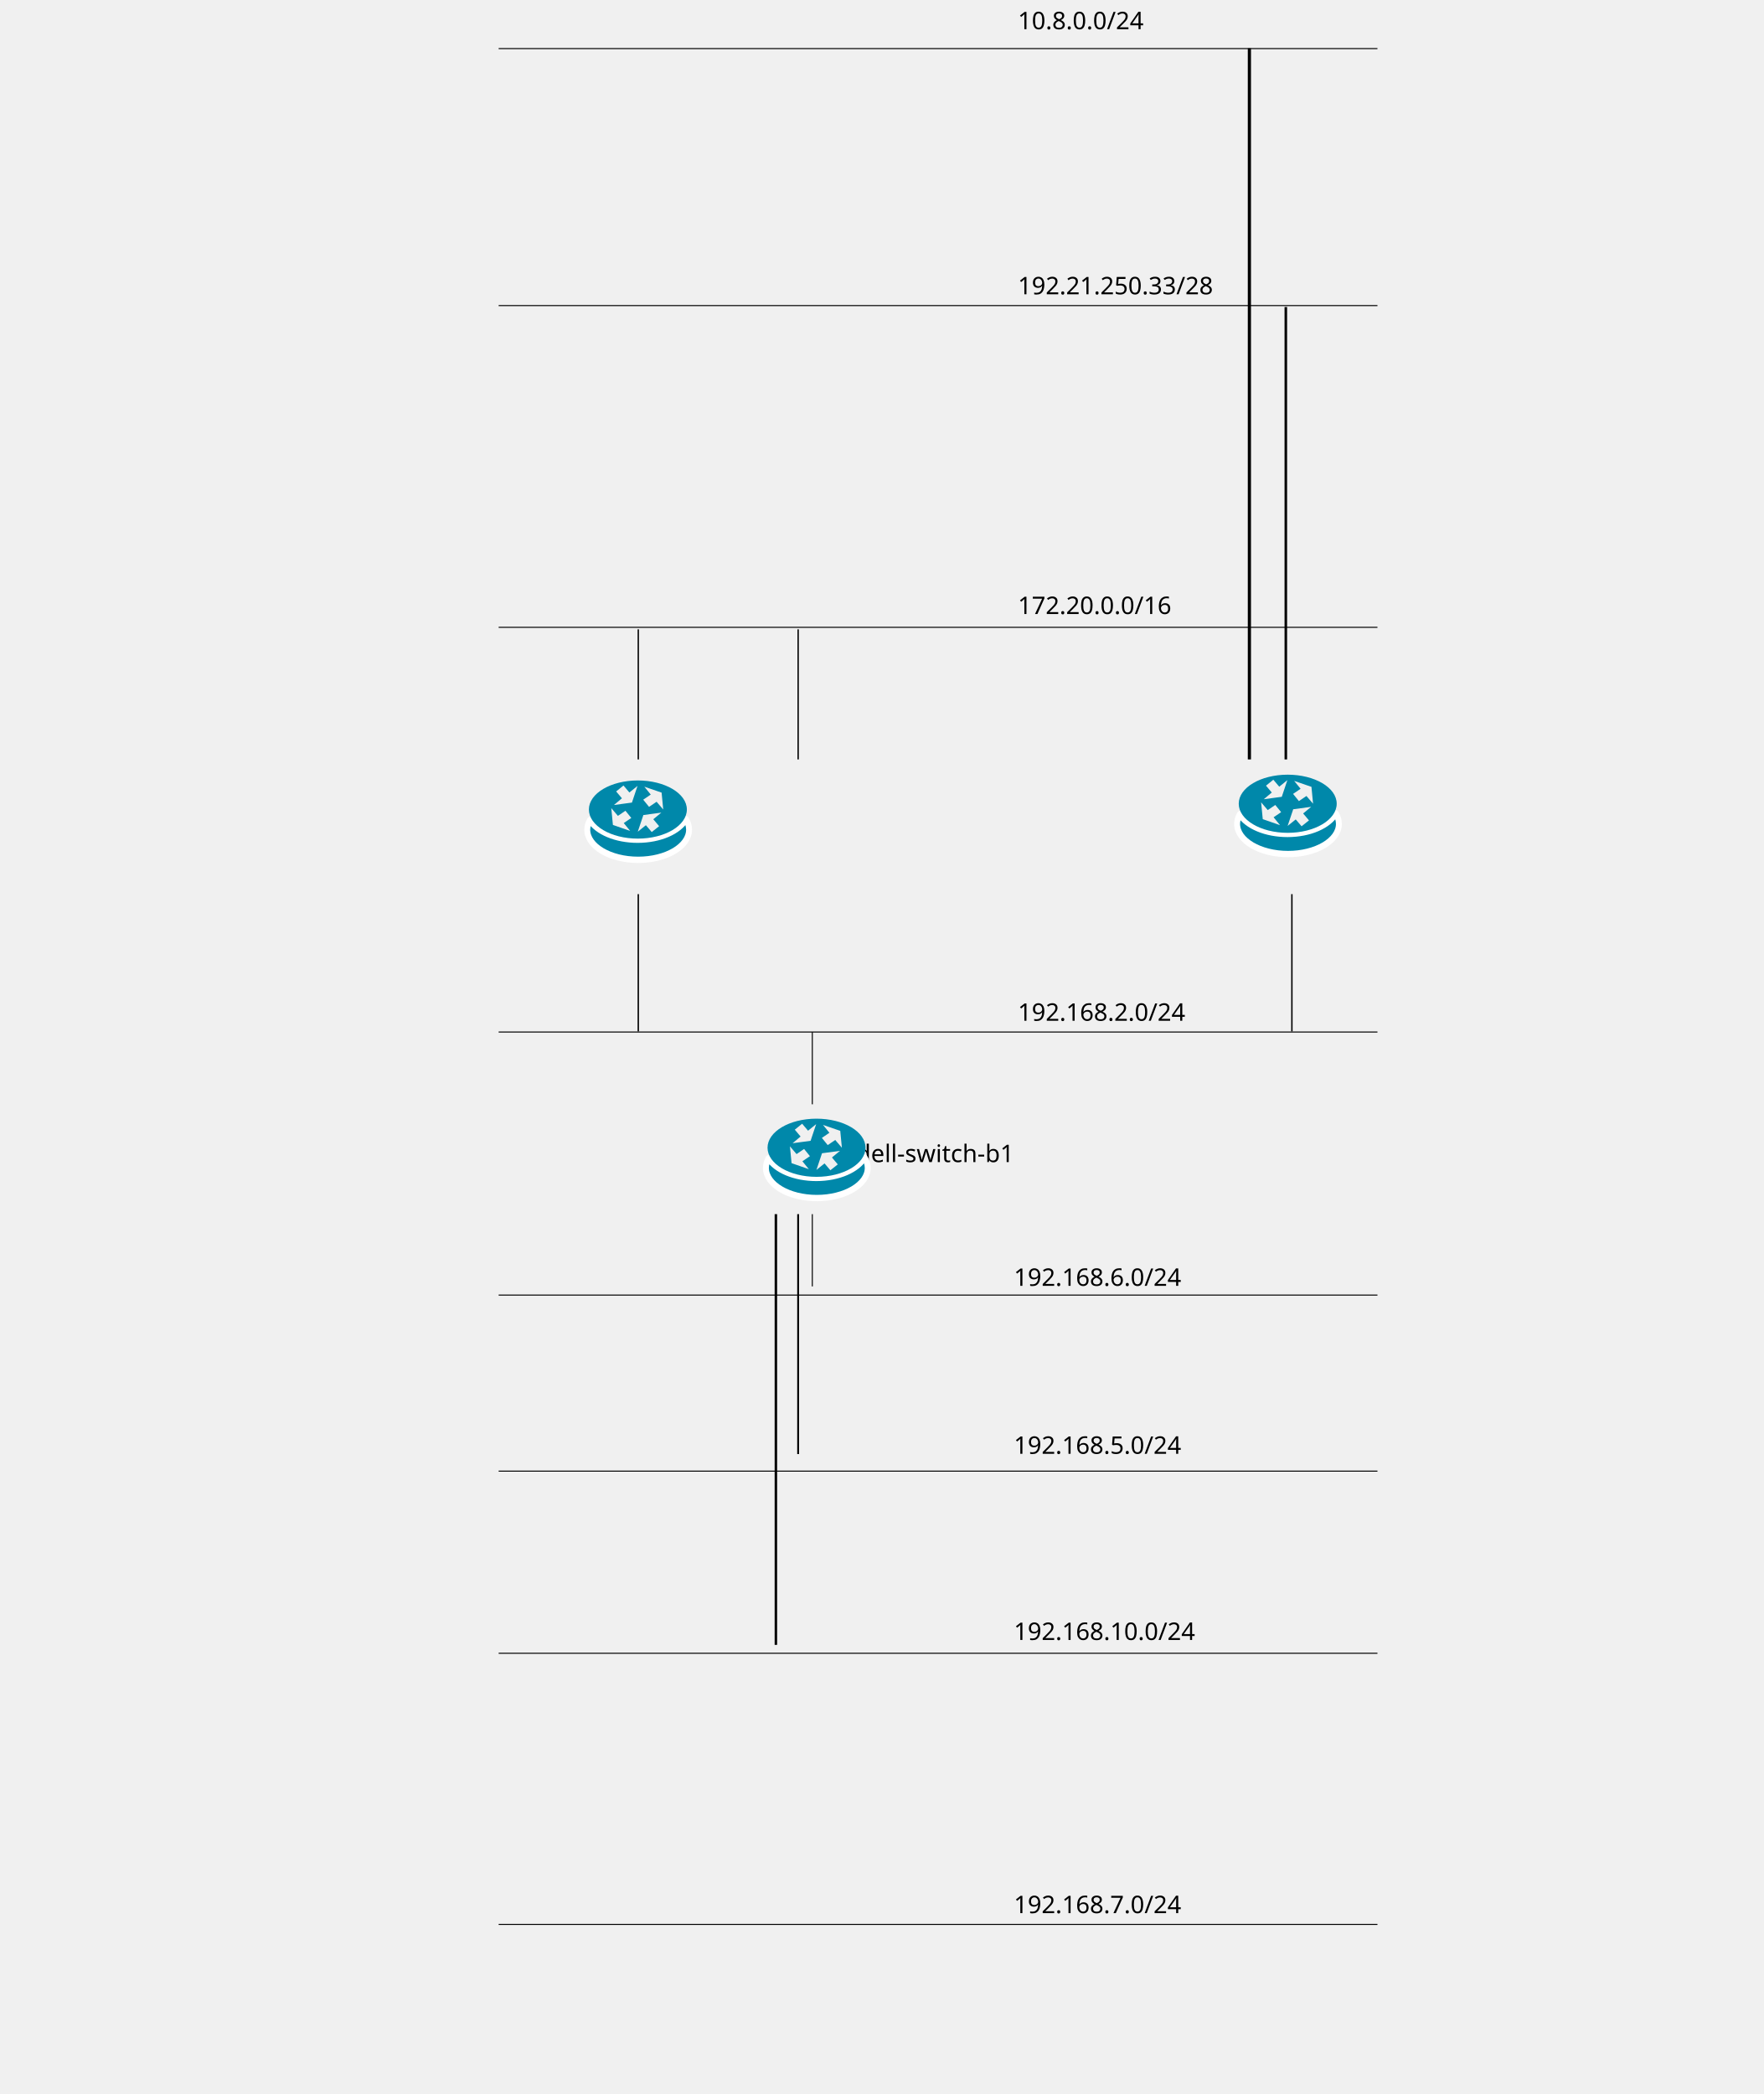
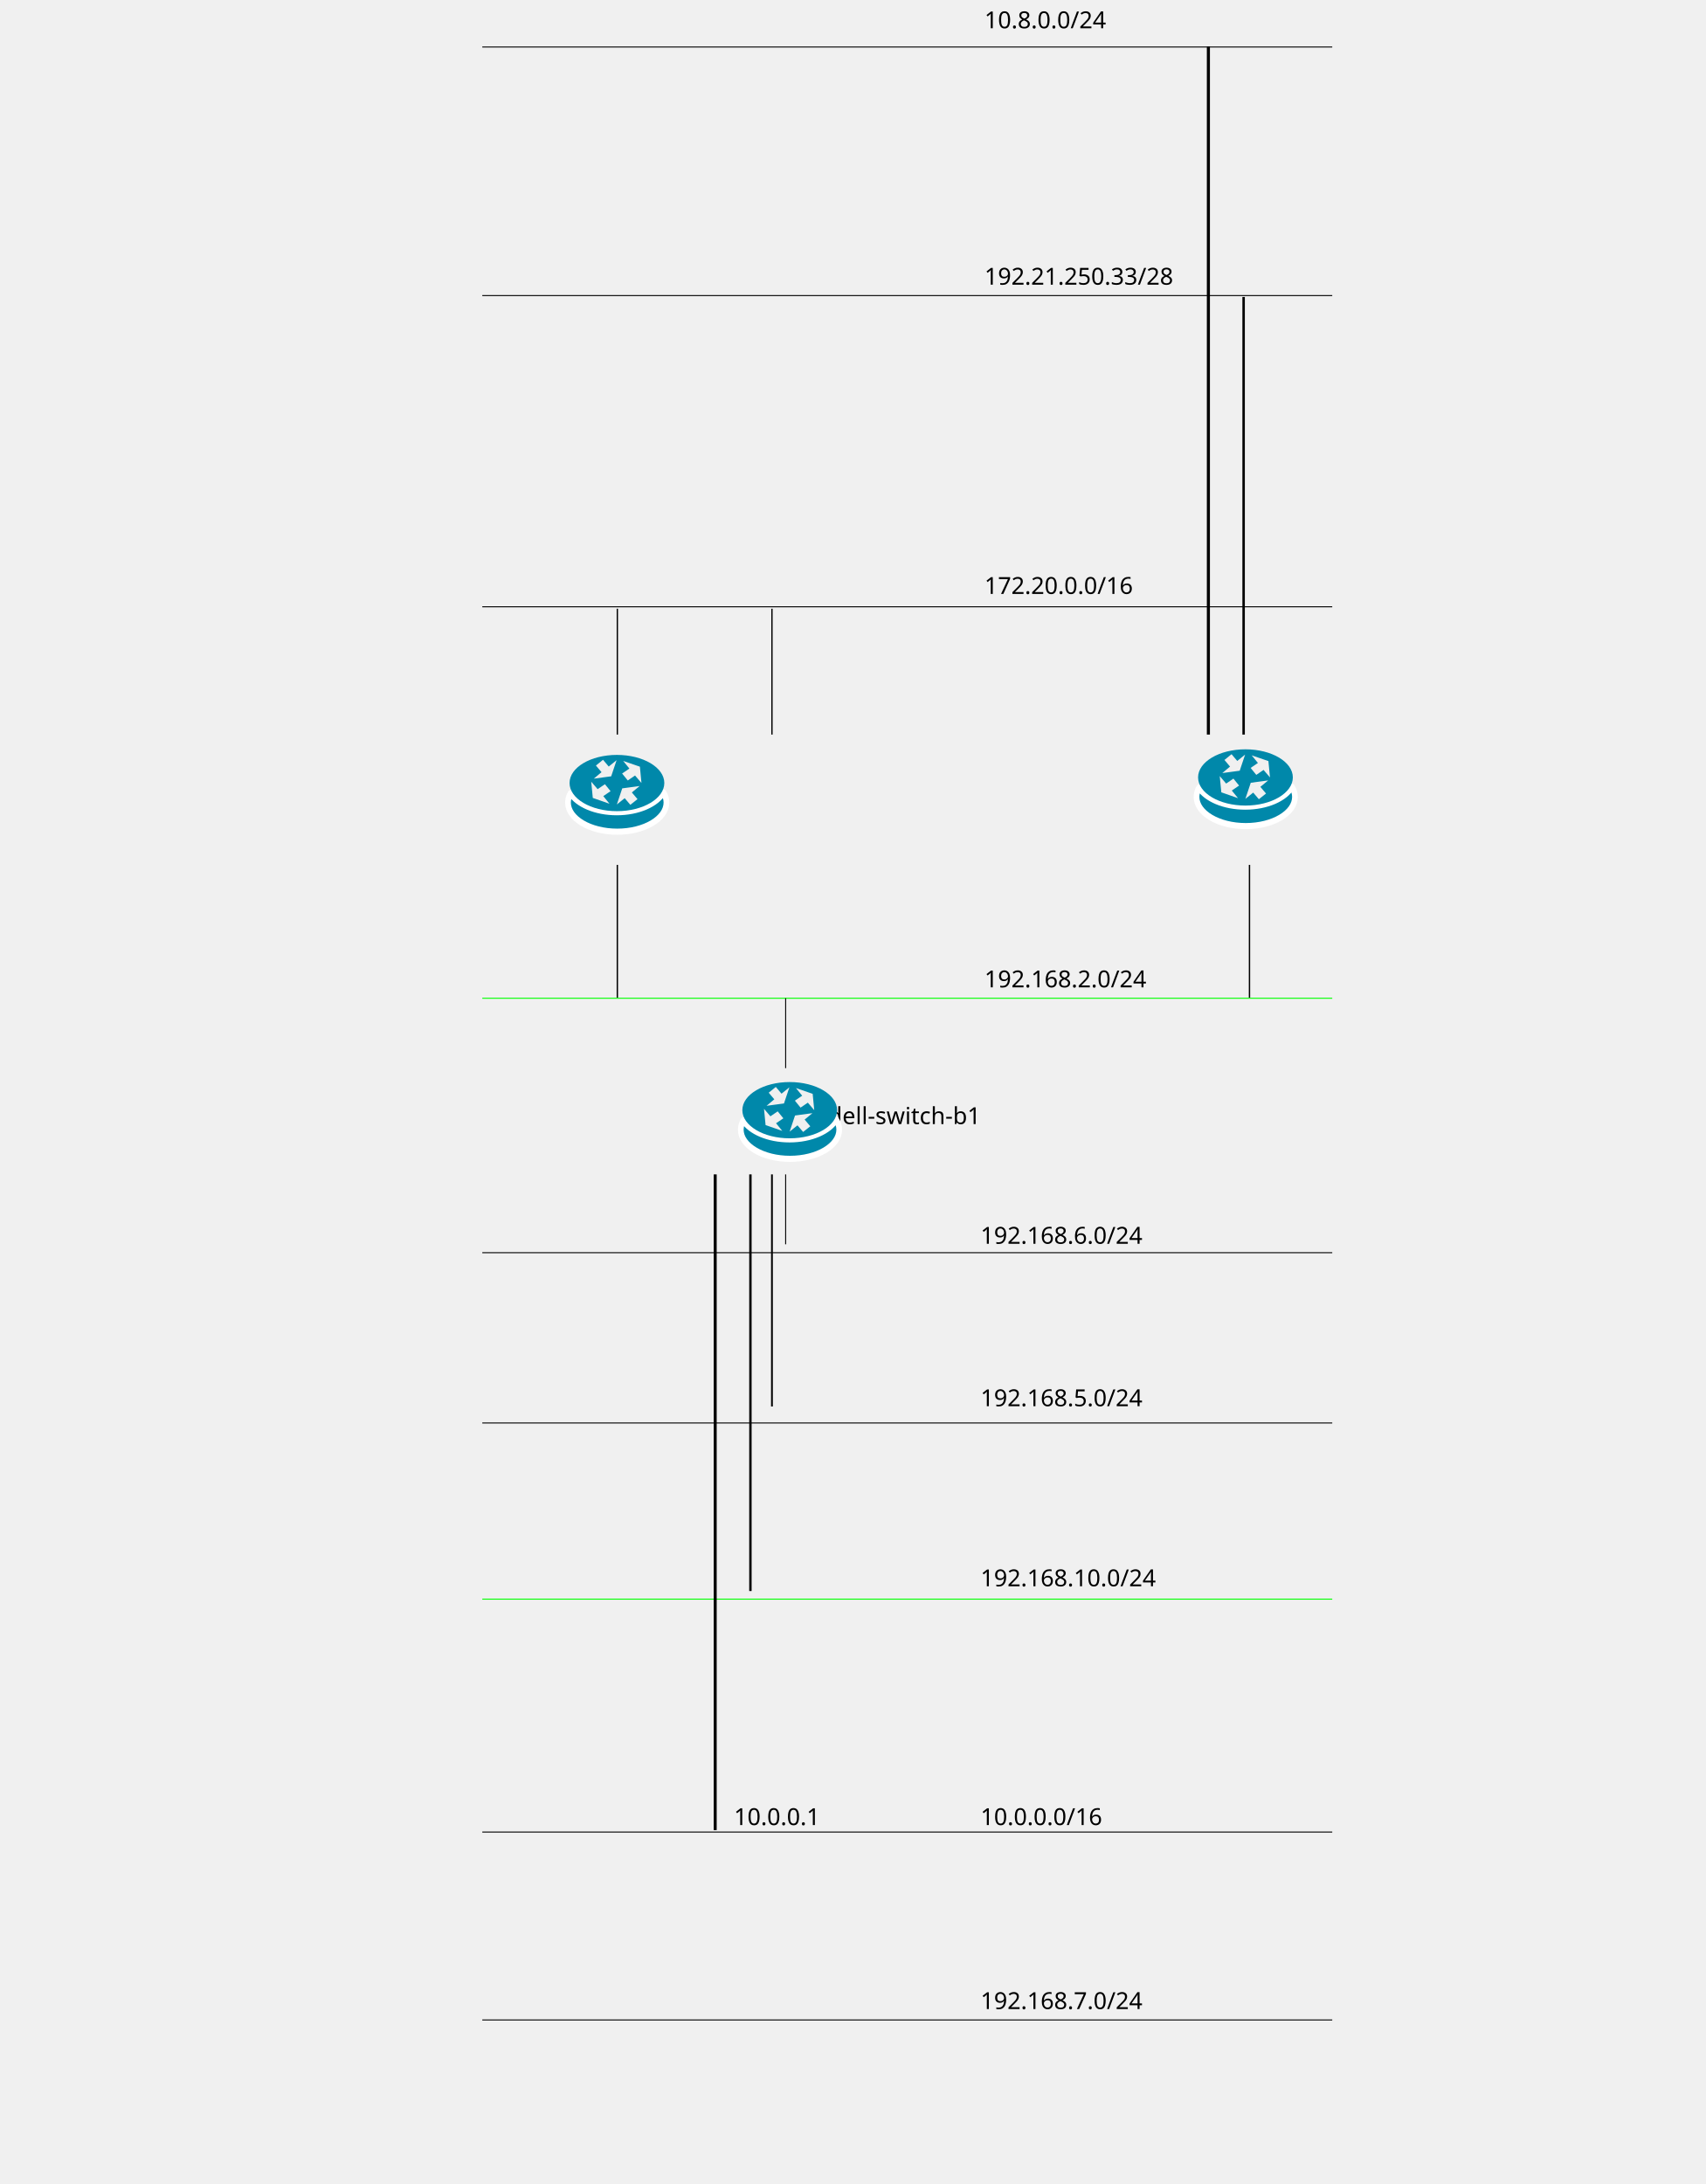
- <svg xmlns="http://www.w3.org/2000/svg" width="461.148mm" height="547.596mm" viewBox="0 0 461.148 547.596" version="1.1" id="svg8">
+ <svg xmlns="http://www.w3.org/2000/svg" width="461.148mm" height="590.459mm" viewBox="0 0 461.148 590.459" version="1.1" id="svg8">
  <defs id="defs2" />
  <g id="layer1" transform="translate(130.0236,154.6885)">
-     <path style="fill:none;stroke:#000000;stroke-width:0.265px;stroke-linecap:butt;stroke-linejoin:miter;stroke-opacity:1" d="M 0.378,115.193 H 230.188" id="path819" />
+     <path style="fill:none;stroke:#00ff00;stroke-width:0.265px;stroke-linecap:butt;stroke-linejoin:miter;stroke-opacity:1" d="M 0.378,115.193 H 230.188" id="path819" />
    <text xml:space="preserve" style="font-style:normal;font-variant:normal;font-weight:normal;font-stretch:normal;font-size:6.35px;line-height:1.25;font-family:Garuda;-inkscape-font-specification:Garuda;letter-spacing:0px;word-spacing:0px;fill:#000000;fill-opacity:1;stroke:none;stroke-width:0.265" x="136.147" y="112.245" id="text823">
      <tspan id="tspan821" x="136.147" y="112.245" style="stroke-width:0.265">192.168.2.0/24</tspan>
    </text>
    <text xml:space="preserve" style="font-style:normal;font-variant:normal;font-weight:normal;font-stretch:normal;font-size:6.35px;line-height:1.25;font-family:Garuda;-inkscape-font-specification:Garuda;text-align:center;letter-spacing:0px;word-spacing:0px;text-anchor:middle;fill:#000000;fill-opacity:1;stroke:none;stroke-width:0.265" x="118.617" y="149.211" id="text829">
      <tspan x="118.617" y="149.211" style="text-align:center;text-anchor:middle;stroke-width:0.265" id="tspan945">dell-switch-b1</tspan>
    </text>
    <flowRoot xml:space="preserve" id="flowRoot835" style="font-style:normal;font-variant:normal;font-weight:normal;font-stretch:normal;font-size:24px;line-height:1.25;font-family:Garuda;-inkscape-font-specification:Garuda;letter-spacing:0px;word-spacing:0px;fill:#000000;fill-opacity:1;stroke:none" transform="matrix(0.2645833,0,0,0.2645833,0,87)">
      <flowRegion id="flowRegion837">
        <rect id="rect839" width="397.143" height="281.429" x="877.143" y="10.844" />
      </flowRegion>
      <flowPara id="flowPara841">Main network for servers including:</flowPara>
      <flowPara id="flowPara843">1) 2 x M1000e Blade enclosures</flowPara>
      <flowPara id="flowPara845">2) "Back table" invidual servers</flowPara>
      <flowPara id="flowPara847">3) Rack mounted servers</flowPara>
      <flowPara id="flowPara1076">4) Legacy VMs and VM hosts</flowPara>
      <flowPara id="flowPara851">VLAN 53</flowPara>
      <flowPara id="flowPara855">On:</flowPara>
      <flowPara id="flowPara857">1) Network room switches</flowPara>
      <flowPara id="flowPara859">2) 2 x in-blade-enclosure switches</flowPara>
    </flowRoot>
    <g transform="matrix(0.05899559,0,0,0.05899559,61.91865,117.8273)" id="g941">
      <g id="g939" transform="matrix(9.209706,0,0,9.810513,-3165.643,-3483.696)" style="fill:#0088aa">
        <path id="path935" d="m 406.562,407.188 c -3.268,5.392 -12.43,9.281 -23.219,9.281 -10.531,0 -19.507,-3.683 -22.969,-8.875 -0.82,1.362 -1.281,2.828 -1.281,4.344 0,7.532 10.971,13.625 24.5,13.625 13.529,0 24.5,-6.093 24.5,-13.625 0,-1.674 -0.54,-3.268 -1.531,-4.75 z" style="fill:#0088aa;fill-opacity:1;stroke:#ffffff;stroke-width:2.855;stroke-linecap:round;stroke-linejoin:round;stroke-miterlimit:4;stroke-dasharray:none;stroke-dashoffset:0;stroke-opacity:1" />
        <path style="fill:#0088aa;fill-opacity:1;stroke:none" d="m 288.875,349.656 c -13.025,0 -23.562,5.874 -23.562,13.125 0,7.251 10.537,13.156 23.562,13.156 13.025,0 23.594,-5.905 23.594,-13.156 0,-7.251 -10.569,-13.125 -23.594,-13.125 z m -6.906,2.281 2.844,3.156 c 0.838,-0.623 1.693,-1.281 3.906,-2.969 l -2.688,7.531 -8.656,1.094 c 2.2,-1.727 3.048,-2.411 3.844,-3.031 L 278.438,354.625 Z M 292,352.469 l 8.312,2.688 0.781,7.625 c -1.829,-2 -2.529,-2.775 -3.188,-3.5 l -3.625,2.312 -2.812,-3.25 3.625,-2.312 c -0.659,-0.762 -1.313,-1.556 -3.094,-3.562 z m -15.906,9.688 c 1.829,2 2.529,2.775 3.188,3.5 l 3.625,-2.312 2.812,3.25 -3.625,2.312 c 0.659,0.762 1.313,1.556 3.094,3.562 L 276.875,369.75 Z m 24.094,2.031 c -2.193,1.722 -3.078,2.379 -3.875,3 l 2.812,3.125 -3.562,2.656 -2.812,-3.094 c -0.839,0.624 -1.702,1.256 -3.906,2.938 l 2.688,-7.531 z" transform="translate(94.56087,40.04064)" id="path937" />
      </g>
    </g>
    <path style="fill:none;stroke:#000000;stroke-width:0.265px;stroke-linecap:butt;stroke-linejoin:miter;stroke-opacity:1" d="m 82.399,115.193 v 18.899" id="path960" />
    <flowRoot xml:space="preserve" id="flowRoot962" style="font-style:normal;font-variant:normal;font-weight:normal;font-stretch:normal;font-size:24px;line-height:1.25;font-family:Garuda;-inkscape-font-specification:Garuda;letter-spacing:0px;word-spacing:0px;fill:#000000;fill-opacity:1;stroke:none" transform="matrix(0.2645833,0,0,0.2645833,0.5291667,88.05833)">
      <flowRegion id="flowRegion964">
        <rect id="rect966" width="227.143" height="51.429" x="311.429" y="106.558" />
      </flowRegion>
      <flowPara id="flowPara968">192.168.2.16</flowPara>
    </flowRoot>
    <path id="path970" d="M 0.378,183.986 H 230.188" style="fill:none;stroke:#000000;stroke-width:0.265px;stroke-linecap:butt;stroke-linejoin:miter;stroke-opacity:1" />
    <path id="path972" d="m 82.399,162.819 v 18.899" style="fill:none;stroke:#000000;stroke-width:0.265px;stroke-linecap:butt;stroke-linejoin:miter;stroke-opacity:1" />
    <flowRoot transform="matrix(0.2645833,0,0,0.2645833,1.058333,146.7961)" style="font-style:normal;font-variant:normal;font-weight:normal;font-stretch:normal;font-size:24px;line-height:1.25;font-family:Garuda;-inkscape-font-specification:Garuda;letter-spacing:0px;word-spacing:0px;fill:#000000;fill-opacity:1;stroke:none" id="flowRoot980" xml:space="preserve">
      <flowRegion id="flowRegion976">
        <rect y="106.558" x="311.429" height="51.429" width="227.143" id="rect974" />
      </flowRegion>
      <flowPara id="flowPara978">192.168.6.1</flowPara>
    </flowRoot>
    <text id="text984" y="181.565" x="135.089" style="font-style:normal;font-variant:normal;font-weight:normal;font-stretch:normal;font-size:6.35px;line-height:1.25;font-family:Garuda;-inkscape-font-specification:Garuda;letter-spacing:0px;word-spacing:0px;fill:#000000;fill-opacity:1;stroke:none;stroke-width:0.265" xml:space="preserve">
      <tspan style="stroke-width:0.265" y="181.565" x="135.089" id="tspan982">192.168.6.0/24</tspan>
    </text>
    <flowRoot xml:space="preserve" id="flowRoot986" style="font-style:normal;font-variant:normal;font-weight:normal;font-stretch:normal;font-size:24px;line-height:1.25;font-family:Garuda;-inkscape-font-specification:Garuda;letter-spacing:0px;word-spacing:0px;fill:#000000;fill-opacity:1;stroke:none" transform="matrix(0.2645833,0,0,0.2645833,0,88.5875)">
      <flowRegion id="flowRegion988">
        <rect id="rect990" width="320" height="285.714" x="884.286" y="290.844" />
      </flowRegion>
      <flowPara id="flowPara992">10 GbE network</flowPara>
      <flowPara id="flowPara994">1) Blade servers</flowPara>
      <flowPara id="flowPara996">2) Legacy Equalogic RAID</flowPara>
      <flowPara id="flowPara998">3) Ceph MON servers</flowPara>
      <flowPara id="flowPara1000">4) Client-side Ceph OSDs</flowPara>
      <flowPara id="flowPara1032">VLAN 2</flowPara>
    </flowRoot>
    <path style="fill:none;stroke:#000000;stroke-width:0.265px;stroke-linecap:butt;stroke-linejoin:miter;stroke-opacity:1" d="M 0.378,230.023 H 230.188" id="path1002" />
    <text xml:space="preserve" style="font-style:normal;font-variant:normal;font-weight:normal;font-stretch:normal;font-size:6.35px;line-height:1.25;font-family:Garuda;-inkscape-font-specification:Garuda;letter-spacing:0px;word-spacing:0px;fill:#000000;fill-opacity:1;stroke:none;stroke-width:0.265" x="135.089" y="225.486" id="text1006">
      <tspan id="tspan1004" x="135.089" y="225.486" style="stroke-width:0.265">192.168.5.0/24</tspan>
    </text>
    <path style="fill:none;stroke:#000000;stroke-width:0.482px;stroke-linecap:butt;stroke-linejoin:miter;stroke-opacity:1" d="M 78.695,162.819 V 225.563" id="path1008" />
    <flowRoot xml:space="preserve" id="flowRoot1016" style="font-style:normal;font-variant:normal;font-weight:normal;font-stretch:normal;font-size:24px;line-height:1.25;font-family:Garuda;-inkscape-font-specification:Garuda;letter-spacing:0px;word-spacing:0px;fill:#000000;fill-opacity:1;stroke:none" transform="matrix(0.2645833,0,0,0.2645833,1.058333,191.2464)">
      <flowRegion id="flowRegion1012">
        <rect id="rect1010" width="227.143" height="51.429" x="311.429" y="106.558" />
      </flowRegion>
      <flowPara id="flowPara1014">192.168.5.1</flowPara>
    </flowRoot>
    <flowRoot xml:space="preserve" id="flowRoot1018" style="font-style:normal;font-variant:normal;font-weight:normal;font-stretch:normal;font-size:24px;line-height:1.25;font-family:Garuda;-inkscape-font-specification:Garuda;letter-spacing:0px;word-spacing:0px;fill:#000000;fill-opacity:1;stroke:none" transform="matrix(0.2645833,0,0,0.2645833,0,87)">
      <flowRegion id="flowRegion1020">
        <rect id="rect1022" width="360" height="228.571" x="875.714" y="487.987" />
      </flowRegion>
      <flowPara id="flowPara1024">Management network</flowPara>
      <flowPara id="flowPara1026">1) M1000e CMCs</flowPara>
      <flowPara id="flowPara1028">2) Blade server IDRACs</flowPara>
      <flowPara id="flowPara1030">3) IPMI (on Supermicro Ceph servers)</flowPara>
      <flowPara id="flowPara1034">VLAN 3</flowPara>
    </flowRoot>
-     <path id="path1036" d="M 0.378,277.649 H 230.188" style="fill:none;stroke:#000000;stroke-width:0.265px;stroke-linecap:butt;stroke-linejoin:miter;stroke-opacity:1" />
+     <path id="path1036" d="M 0.378,277.649 H 230.188" style="fill:none;stroke:#00ff00;stroke-width:0.265px;stroke-linecap:butt;stroke-linejoin:miter;stroke-opacity:1" />
    <path id="path1038" d="m 72.874,162.819 v 112.637" style="fill:none;stroke:#000000;stroke-width:0.646px;stroke-linecap:butt;stroke-linejoin:miter;stroke-opacity:1" />
    <flowRoot transform="matrix(0.2645833,0,0,0.2645833,1.058333,239.93)" style="font-style:normal;font-variant:normal;font-weight:normal;font-stretch:normal;font-size:24px;line-height:1.25;font-family:Garuda;-inkscape-font-specification:Garuda;letter-spacing:0px;word-spacing:0px;fill:#000000;fill-opacity:1;stroke:none" id="flowRoot1046" xml:space="preserve">
      <flowRegion id="flowRegion1042">
        <rect y="106.558" x="311.429" height="51.429" width="227.143" id="rect1040" />
      </flowRegion>
      <flowPara id="flowPara1044">192.168.10.1</flowPara>
    </flowRoot>
    <text id="text1050" y="274.169" x="135.089" style="font-style:normal;font-variant:normal;font-weight:normal;font-stretch:normal;font-size:6.35px;line-height:1.25;font-family:Garuda;-inkscape-font-specification:Garuda;letter-spacing:0px;word-spacing:0px;fill:#000000;fill-opacity:1;stroke:none;stroke-width:0.265" xml:space="preserve">
      <tspan style="stroke-width:0.265" y="274.169" x="135.089" id="tspan1048">192.168.10.0/24</tspan>
    </text>
    <flowRoot xml:space="preserve" id="flowRoot1068" style="font-style:normal;font-variant:normal;font-weight:normal;font-stretch:normal;font-size:24px;line-height:1.25;font-family:Garuda;-inkscape-font-specification:Garuda;letter-spacing:0px;word-spacing:0px;fill:#000000;fill-opacity:1;stroke:none" transform="matrix(0.2645833,0,0,0.2645833,0,87)">
      <flowRegion id="flowRegion1070">
        <rect id="rect1072" width="351.429" height="201.429" x="877.143" y="685.129" />
      </flowRegion>
      <flowPara id="flowPara1078">OpenStack VMs</flowPara>
      <flowPara id="flowPara1082">"Floating IPs" on OpenStack</flowPara>
      <flowPara id="flowPara1084">public1 network</flowPara>
      <flowPara id="flowPara1086">VLAN 100</flowPara>
    </flowRoot>
    <path id="path1088" d="M 0.378,9.36 H 230.188" style="fill:none;stroke:#000000;stroke-width:0.265px;stroke-linecap:butt;stroke-linejoin:miter;stroke-opacity:1" />
    <g transform="matrix(0.05899559,0,0,0.05899559,15.20083,29.38085)" id="g1096">
      <g id="g1094" transform="matrix(9.209706,0,0,9.810513,-3165.643,-3483.696)" style="fill:#0088aa">
        <path id="path1090" d="m 406.562,407.188 c -3.268,5.392 -12.43,9.281 -23.219,9.281 -10.531,0 -19.507,-3.683 -22.969,-8.875 -0.82,1.362 -1.281,2.828 -1.281,4.344 0,7.532 10.971,13.625 24.5,13.625 13.529,0 24.5,-6.093 24.5,-13.625 0,-1.674 -0.54,-3.268 -1.531,-4.75 z" style="fill:#0088aa;fill-opacity:1;stroke:#ffffff;stroke-width:2.855;stroke-linecap:round;stroke-linejoin:round;stroke-miterlimit:4;stroke-dasharray:none;stroke-dashoffset:0;stroke-opacity:1" />
        <path style="fill:#0088aa;fill-opacity:1;stroke:none" d="m 288.875,349.656 c -13.025,0 -23.562,5.874 -23.562,13.125 0,7.251 10.537,13.156 23.562,13.156 13.025,0 23.594,-5.905 23.594,-13.156 0,-7.251 -10.569,-13.125 -23.594,-13.125 z m -6.906,2.281 2.844,3.156 c 0.838,-0.623 1.693,-1.281 3.906,-2.969 l -2.688,7.531 -8.656,1.094 c 2.2,-1.727 3.048,-2.411 3.844,-3.031 L 278.438,354.625 Z M 292,352.469 l 8.312,2.688 0.781,7.625 c -1.829,-2 -2.529,-2.775 -3.188,-3.5 l -3.625,2.312 -2.812,-3.25 3.625,-2.312 c -0.659,-0.762 -1.313,-1.556 -3.094,-3.562 z m -15.906,9.688 c 1.829,2 2.529,2.775 3.188,3.5 l 3.625,-2.312 2.812,3.25 -3.625,2.312 c 0.659,0.762 1.313,1.556 3.094,3.562 L 276.875,369.75 Z m 24.094,2.031 c -2.193,1.722 -3.078,2.379 -3.875,3 l 2.812,3.125 -3.562,2.656 -2.812,-3.094 c -0.839,0.624 -1.702,1.256 -3.906,2.938 l 2.688,-7.531 z" transform="translate(94.56087,40.04064)" id="path1092" />
      </g>
    </g>
    <path id="path1098" d="M 36.89,9.889 V 43.907" style="fill:none;stroke:#000000;stroke-width:0.355px;stroke-linecap:butt;stroke-linejoin:miter;stroke-opacity:1" />
    <path style="fill:none;stroke:#000000;stroke-width:0.365px;stroke-linecap:butt;stroke-linejoin:miter;stroke-opacity:1" d="M 36.89,79.134 V 115.042" id="path1100" />
    <text id="text1104" y="5.883" x="136.147" style="font-style:normal;font-variant:normal;font-weight:normal;font-stretch:normal;font-size:6.35px;line-height:1.25;font-family:Garuda;-inkscape-font-specification:Garuda;letter-spacing:0px;word-spacing:0px;fill:#000000;fill-opacity:1;stroke:none;stroke-width:0.265" xml:space="preserve">
      <tspan style="stroke-width:0.265" y="5.883" x="136.147" id="tspan1102">172.20.0.0/16</tspan>
    </text>
    <flowRoot transform="matrix(0.2645833,0,0,0.2645833,-44.97919,78.53333)" style="font-style:normal;font-variant:normal;font-weight:normal;font-stretch:normal;font-size:24px;line-height:1.25;font-family:Garuda;-inkscape-font-specification:Garuda;letter-spacing:0px;word-spacing:0px;fill:#000000;fill-opacity:1;stroke:none" id="flowRoot1112" xml:space="preserve">
      <flowRegion id="flowRegion1108">
        <rect y="106.558" x="311.429" height="51.429" width="227.143" id="rect1106" />
      </flowRegion>
      <flowPara id="flowPara1110">192.168.2.1</flowPara>
    </flowRoot>
    <flowRoot xml:space="preserve" id="flowRoot1120" style="font-style:normal;font-variant:normal;font-weight:normal;font-stretch:normal;font-size:24px;line-height:1.25;font-family:Garuda;-inkscape-font-specification:Garuda;letter-spacing:0px;word-spacing:0px;fill:#000000;fill-opacity:1;stroke:none" transform="matrix(0.2645833,0,0,0.2645833,-43.92086,-18.30422)">
      <flowRegion id="flowRegion1116">
        <rect id="rect1114" width="227.143" height="51.429" x="311.429" y="106.558" />
      </flowRegion>
      <flowPara id="flowPara1118">172.20.0.1</flowPara>
    </flowRoot>
    <flowRoot xml:space="preserve" id="flowRoot1122" style="font-style:normal;font-variant:normal;font-weight:normal;font-stretch:normal;font-size:24px;line-height:1.25;font-family:Garuda;-inkscape-font-specification:Garuda;letter-spacing:0px;word-spacing:0px;fill:#000000;fill-opacity:1;stroke:none" transform="matrix(0.2645833,0,0,0.2645833,0,87)">
      <flowRegion id="flowRegion1124">
        <rect id="rect1126" width="314.286" height="308.571" x="872.857" y="-384.871" />
      </flowRegion>
      <flowPara id="flowPara1128">SANBI LAN</flowPara>
      <flowPara id="flowPara1130">VLAN 54</flowPara>
      <flowPara id="flowPara1132">(i.e. this shares a VLAN with 192.168.2.0/24)</flowPara>
      <flowPara id="flowPara1174">DHCP server</flowPara>
      <flowPara id="flowPara1178">192.168.2.75</flowPara>
    </flowRoot>
    <flowRoot xml:space="preserve" id="flowRoot1134" style="font-style:normal;font-variant:normal;font-weight:normal;font-stretch:normal;font-size:24px;line-height:1.25;font-family:Garuda;-inkscape-font-specification:Garuda;letter-spacing:0px;word-spacing:0px;fill:#000000;fill-opacity:1;stroke:none" transform="matrix(0.2645833,0,0,0.2645833,2.267857,77.17262)">
      <flowRegion id="flowRegion1136">
        <rect id="rect1138" width="387.803" height="94.671" x="186.483" y="-103.828" />
      </flowRegion>
      <flowPara id="flowPara1140">UWCLS_SANBI_DISTR_5A_SW1</flowPara>
      <flowPara id="flowPara1142">aka switch1</flowPara>
    </flowRoot>
    <flowRoot xml:space="preserve" id="flowRoot1150" style="font-style:normal;font-variant:normal;font-weight:normal;font-stretch:normal;font-size:24px;line-height:1.25;font-family:Garuda;-inkscape-font-specification:Garuda;letter-spacing:0px;word-spacing:0px;fill:#000000;fill-opacity:1;stroke:none" transform="matrix(0.2645833,0,0,0.2645833,-44.97919,70.06666)">
      <flowRegion id="flowRegion1146">
        <rect id="rect1144" width="227.143" height="51.429" x="311.429" y="106.558" />
      </flowRegion>
      <flowPara id="flowPara1148">192.168.2.254</flowPara>
    </flowRoot>
    <path style="fill:none;stroke:#000000;stroke-width:0.265px;stroke-linecap:butt;stroke-linejoin:miter;stroke-opacity:1" d="M 0.378,-74.778 H 230.188" id="path1152" />
    <g transform="matrix(0.05899559,0,0,0.05899559,185.1389,27.86895)" id="g1160">
      <g id="g1158" transform="matrix(9.209706,0,0,9.810513,-3165.643,-3483.696)" style="fill:#0088aa">
        <path id="path1154" d="m 406.562,407.188 c -3.268,5.392 -12.43,9.281 -23.219,9.281 -10.531,0 -19.507,-3.683 -22.969,-8.875 -0.82,1.362 -1.281,2.828 -1.281,4.344 0,7.532 10.971,13.625 24.5,13.625 13.529,0 24.5,-6.093 24.5,-13.625 0,-1.674 -0.54,-3.268 -1.531,-4.75 z" style="fill:#0088aa;fill-opacity:1;stroke:#ffffff;stroke-width:2.855;stroke-linecap:round;stroke-linejoin:round;stroke-miterlimit:4;stroke-dasharray:none;stroke-dashoffset:0;stroke-opacity:1" />
        <path style="fill:#0088aa;fill-opacity:1;stroke:none" d="m 288.875,349.656 c -13.025,0 -23.562,5.874 -23.562,13.125 0,7.251 10.537,13.156 23.562,13.156 13.025,0 23.594,-5.905 23.594,-13.156 0,-7.251 -10.569,-13.125 -23.594,-13.125 z m -6.906,2.281 2.844,3.156 c 0.838,-0.623 1.693,-1.281 3.906,-2.969 l -2.688,7.531 -8.656,1.094 c 2.2,-1.727 3.048,-2.411 3.844,-3.031 L 278.438,354.625 Z M 292,352.469 l 8.312,2.688 0.781,7.625 c -1.829,-2 -2.529,-2.775 -3.188,-3.5 l -3.625,2.312 -2.812,-3.25 3.625,-2.312 c -0.659,-0.762 -1.313,-1.556 -3.094,-3.562 z m -15.906,9.688 c 1.829,2 2.529,2.775 3.188,3.5 l 3.625,-2.312 2.812,3.25 -3.625,2.312 c 0.659,0.762 1.313,1.556 3.094,3.562 L 276.875,369.75 Z m 24.094,2.031 c -2.193,1.722 -3.078,2.379 -3.875,3 l 2.812,3.125 -3.562,2.656 -2.812,-3.094 c -0.839,0.624 -1.702,1.256 -3.906,2.938 l 2.688,-7.531 z" transform="translate(94.56087,40.04064)" id="path1156" />
      </g>
    </g>
    <flowRoot xml:space="preserve" id="flowRoot1162" style="font-style:normal;font-variant:normal;font-weight:normal;font-stretch:normal;font-size:24px;line-height:1.25;font-family:Garuda;-inkscape-font-specification:Garuda;letter-spacing:0px;word-spacing:0px;fill:#000000;fill-opacity:1;stroke:none" transform="matrix(0.2645833,0,0,0.2645833,0,87)">
      <flowRegion id="flowRegion1164">
        <rect id="rect1166" width="288.571" height="60" x="851.429" y="-146.299" />
      </flowRegion>
      <flowPara id="flowPara1168">firewall</flowPara>
    </flowRoot>
    <path style="fill:none;stroke:#000000;stroke-width:0.355px;stroke-linecap:butt;stroke-linejoin:miter;stroke-opacity:1" d="M 78.695,9.889 V 43.907" id="path1170" />
    <text xml:space="preserve" style="font-style:normal;font-variant:normal;font-weight:normal;font-stretch:normal;font-size:6.35px;line-height:1.25;font-family:Garuda;-inkscape-font-specification:Garuda;letter-spacing:0px;word-spacing:0px;fill:#000000;fill-opacity:1;stroke:none;stroke-width:0.265" x="136.147" y="-77.726" id="text1201">
      <tspan id="tspan1199" x="136.147" y="-77.726" style="stroke-width:0.265">192.21.250.33/28</tspan>
    </text>
    <flowRoot xml:space="preserve" id="flowRoot1203" style="font-style:normal;font-variant:normal;font-weight:normal;font-stretch:normal;font-size:24px;line-height:1.25;font-family:Garuda;-inkscape-font-specification:Garuda;letter-spacing:0px;word-spacing:0px;fill:#000000;fill-opacity:1;stroke:none" transform="matrix(0.2645833,0,0,0.2645833,0,87)">
      <flowRegion id="flowRegion1205">
        <rect id="rect1207" width="254.286" height="258.571" x="885.714" y="-697.728" />
      </flowRegion>
      <flowPara id="flowPara1209">Science DMZ </flowPara>
      <flowPara id="flowPara1265">access network</flowPara>
    </flowRoot>
    <path id="path1211" d="M 206.224,-74.4 V 43.907" style="fill:none;stroke:#000000;stroke-width:0.662px;stroke-linecap:butt;stroke-linejoin:miter;stroke-opacity:1" />
    <flowRoot transform="matrix(0.2645833,0,0,0.2645833,127.5292,-100.2494)" style="font-style:normal;font-variant:normal;font-weight:normal;font-stretch:normal;font-size:24px;line-height:1.25;font-family:Garuda;-inkscape-font-specification:Garuda;letter-spacing:0px;word-spacing:0px;fill:#000000;fill-opacity:1;stroke:none" id="flowRoot1219" xml:space="preserve">
      <flowRegion id="flowRegion1215">
        <rect y="106.558" x="311.429" height="51.429" width="227.143" id="rect1213" />
      </flowRegion>
      <flowPara id="flowPara1217">192.21.250.36</flowPara>
    </flowRoot>
    <flowRoot xml:space="preserve" id="flowRoot1227" style="font-style:normal;font-variant:normal;font-weight:normal;font-stretch:normal;font-size:24px;line-height:1.25;font-family:Garuda;-inkscape-font-specification:Garuda;letter-spacing:0px;word-spacing:0px;fill:#000000;fill-opacity:1;stroke:none" transform="matrix(0.2645833,0,0,0.2645833,127.5292,48.44651)">
      <flowRegion id="flowRegion1223">
        <rect id="rect1221" width="227.143" height="51.429" x="311.429" y="106.558" />
      </flowRegion>
      <flowPara id="flowPara1225">192.168.1.182</flowPara>
    </flowRoot>
    <path id="path1229" d="M 207.812,79.134 V 115.042" style="fill:none;stroke:#000000;stroke-width:0.365px;stroke-linecap:butt;stroke-linejoin:miter;stroke-opacity:1" />
-     <path style="fill:none;stroke:#000000;stroke-width:0.265px;stroke-linecap:butt;stroke-linejoin:miter;stroke-opacity:1" d="M 0.378,348.557 H 230.188" id="path1231" />
-     <text xml:space="preserve" style="font-style:normal;font-variant:normal;font-weight:normal;font-stretch:normal;font-size:6.35px;line-height:1.25;font-family:Garuda;-inkscape-font-specification:Garuda;letter-spacing:0px;word-spacing:0px;fill:#000000;fill-opacity:1;stroke:none;stroke-width:0.265" x="135.089" y="345.607" id="text1235">
-       <tspan id="tspan1233" x="135.089" y="345.607" style="stroke-width:0.265">192.168.7.0/24</tspan>
-     </text>
-     <flowRoot xml:space="preserve" id="flowRoot1237" style="font-style:normal;font-variant:normal;font-weight:normal;font-stretch:normal;font-size:24px;line-height:1.25;font-family:Garuda;-inkscape-font-specification:Garuda;letter-spacing:0px;word-spacing:0px;fill:#000000;fill-opacity:1;stroke:none" transform="matrix(0.2645833,0,0,0.2645833,0,87)">
+     <path style="fill:none;stroke:#000000;stroke-width:0.265px;stroke-linecap:butt;stroke-linejoin:miter;stroke-opacity:1" d="M 0.378,391.42 H 230.188" id="path1231" />
+     <text xml:space="preserve" style="font-style:normal;font-variant:normal;font-weight:normal;font-stretch:normal;font-size:6.35px;line-height:1.25;font-family:Garuda;-inkscape-font-specification:Garuda;letter-spacing:0px;word-spacing:0px;fill:#000000;fill-opacity:1;stroke:none;stroke-width:0.265" x="135.089" y="388.471" id="text1235">
+       <tspan id="tspan1233" x="135.089" y="388.471" style="stroke-width:0.265">192.168.7.0/24</tspan>
+     </text>
+     <flowRoot xml:space="preserve" id="flowRoot1237" style="font-style:normal;font-variant:normal;font-weight:normal;font-stretch:normal;font-size:24px;line-height:1.25;font-family:Garuda;-inkscape-font-specification:Garuda;letter-spacing:0px;word-spacing:0px;fill:#000000;fill-opacity:1;stroke:none" transform="matrix(0.2645833,0,0,0.2645833,0,129.8627)">
      <flowRegion id="flowRegion1239">
        <rect id="rect1241" width="321.429" height="248.571" x="877.143" y="917.987" />
      </flowRegion>
      <flowPara id="flowPara1243">10 GbE storage network</flowPara>
      <flowPara id="flowPara1245">Used by Ceph OSDs </flowPara>
      <flowPara id="flowPara1247">for communication, hosted</flowPara>
      <flowPara id="flowPara1249">in top-of-rack switches</flowPara>
      <flowPara id="flowPara1259" />
      <flowPara id="flowPara1261">All of these servers are also on 192.168.6.0/24 so no routing to this network</flowPara>
    </flowRoot>
    <path id="path1263" d="M 0.378,-141.982 H 230.188" style="fill:none;stroke:#000000;stroke-width:0.265px;stroke-linecap:butt;stroke-linejoin:miter;stroke-opacity:1" />
    <text id="text1269" y="-147.046" x="136.147" style="font-style:normal;font-variant:normal;font-weight:normal;font-stretch:normal;font-size:6.35px;line-height:1.25;font-family:Garuda;-inkscape-font-specification:Garuda;letter-spacing:0px;word-spacing:0px;fill:#000000;fill-opacity:1;stroke:none;stroke-width:0.265" xml:space="preserve">
      <tspan style="stroke-width:0.265" y="-147.046" x="136.147" id="tspan1267">10.8.0.0/24</tspan>
    </text>
    <path style="fill:none;stroke:#000000;stroke-width:0.83px;stroke-linecap:butt;stroke-linejoin:miter;stroke-opacity:1" d="M 196.699,-142.057 V 43.907" id="path1271" />
    <flowRoot xml:space="preserve" id="flowRoot1279" style="font-style:normal;font-variant:normal;font-weight:normal;font-stretch:normal;font-size:24px;line-height:1.25;font-family:Garuda;-inkscape-font-specification:Garuda;letter-spacing:0px;word-spacing:0px;fill:#000000;fill-opacity:1;stroke:none" transform="matrix(0.2645833,0,0,0.2645833,119.0624,-169.5707)">
      <flowRegion id="flowRegion1275">
        <rect id="rect1273" width="227.143" height="51.429" x="311.429" y="106.558" />
      </flowRegion>
      <flowPara id="flowPara1277">10.8.0.1</flowPara>
    </flowRoot>
    <flowRoot xml:space="preserve" id="flowRoot1281" style="font-style:normal;font-variant:normal;font-weight:normal;font-stretch:normal;font-size:24px;line-height:1.25;font-family:Garuda;-inkscape-font-specification:Garuda;letter-spacing:0px;word-spacing:0px;fill:#000000;fill-opacity:1;stroke:none" transform="matrix(0.2645833,0,0,0.2645833,0,87)">
      <flowRegion id="flowRegion1283">
        <rect id="rect1285" width="240" height="132.857" x="880" y="-919.156" />
      </flowRegion>
      <flowPara id="flowPara1287">SANBI VPN network</flowPara>
    </flowRoot>
    <flowRoot xml:space="preserve" id="flowRoot1289" style="font-style:normal;font-variant:normal;font-weight:normal;font-stretch:normal;font-size:24px;line-height:1.25;font-family:Garuda;-inkscape-font-specification:Garuda;letter-spacing:0px;word-spacing:0px;fill:#000000;fill-opacity:1;stroke:none" transform="matrix(0.2645833,0,0,0.2645833,0,87)">
      <flowRegion id="flowRegion1291">
        <rect id="rect1293" width="300" height="658.571" x="-491.429" y="-859.156" />
      </flowRegion>
      <flowPara id="flowPara1295">Not shown:</flowPara>
      <flowPara id="flowPara1297">1) Switches:</flowPara>
      <flowPara id="flowPara1299">  a) top M1000e in-enclosure switch</flowPara>
      <flowPara id="flowPara1301">  b) top of rack switches</flowPara>
      <flowPara id="flowPara1303" />
      <flowPara id="flowPara1305">2) OpenStack: </flowPara>
      <flowPara id="flowPara1307">  a) os-controller</flowPara>
      <flowPara id="flowPara1309">  b) os-compute1 and os-compute2</flowPara>
      <flowPara id="flowPara1311">These use OpenStack Neutron and OpenVSwitch to managed the networking between the VMs and the 192.168.10.0/24 "floating IP" network</flowPara>
    </flowRoot>
+     <path style="fill:none;stroke:#000000;stroke-width:0.81px;stroke-linecap:butt;stroke-linejoin:miter;stroke-opacity:1" d="M 63.349,162.819 V 340.09" id="path1186" />
+     <path id="path1188" d="M 0.378,340.62 H 230.188" style="fill:none;stroke:#000000;stroke-width:0.265px;stroke-linecap:butt;stroke-linejoin:miter;stroke-opacity:1" />
+     <text xml:space="preserve" style="font-style:normal;font-variant:normal;font-weight:normal;font-stretch:normal;font-size:6.35px;line-height:1.25;font-family:Garuda;-inkscape-font-specification:Garuda;letter-spacing:0px;word-spacing:0px;fill:#000000;fill-opacity:1;stroke:none;stroke-width:0.265" x="135.089" y="338.728" id="text1192">
+       <tspan id="tspan1190" x="135.089" y="338.728" style="stroke-width:0.265">10.0.0.0/16</tspan>
+     </text>
+     <text id="text1196" y="338.728" x="68.414" style="font-style:normal;font-variant:normal;font-weight:normal;font-stretch:normal;font-size:6.35px;line-height:1.25;font-family:Garuda;-inkscape-font-specification:Garuda;letter-spacing:0px;word-spacing:0px;fill:#000000;fill-opacity:1;stroke:none;stroke-width:0.265" xml:space="preserve">
+       <tspan style="stroke-width:0.265" y="338.728" x="68.414" id="tspan1194">10.0.0.1</tspan>
+     </text>
+     <flowRoot transform="matrix(0.2645833,0,0,0.2645833,0,145.7378)" style="font-style:normal;font-variant:normal;font-weight:normal;font-stretch:normal;font-size:24px;line-height:1.25;font-family:Garuda;-inkscape-font-specification:Garuda;letter-spacing:0px;word-spacing:0px;fill:#000000;fill-opacity:1;stroke:none" id="flowRoot1210" xml:space="preserve">
+       <flowRegion id="flowRegion1200">
+         <rect y="685.129" x="877.143" height="201.429" width="351.429" id="rect1198" />
+       </flowRegion>
+       <flowPara id="flowPara1202">OpenStack API network</flowPara>
+       <flowPara id="flowPara1208">VLAN 101</flowPara>
+     </flowRoot>
  </g>
</svg>
